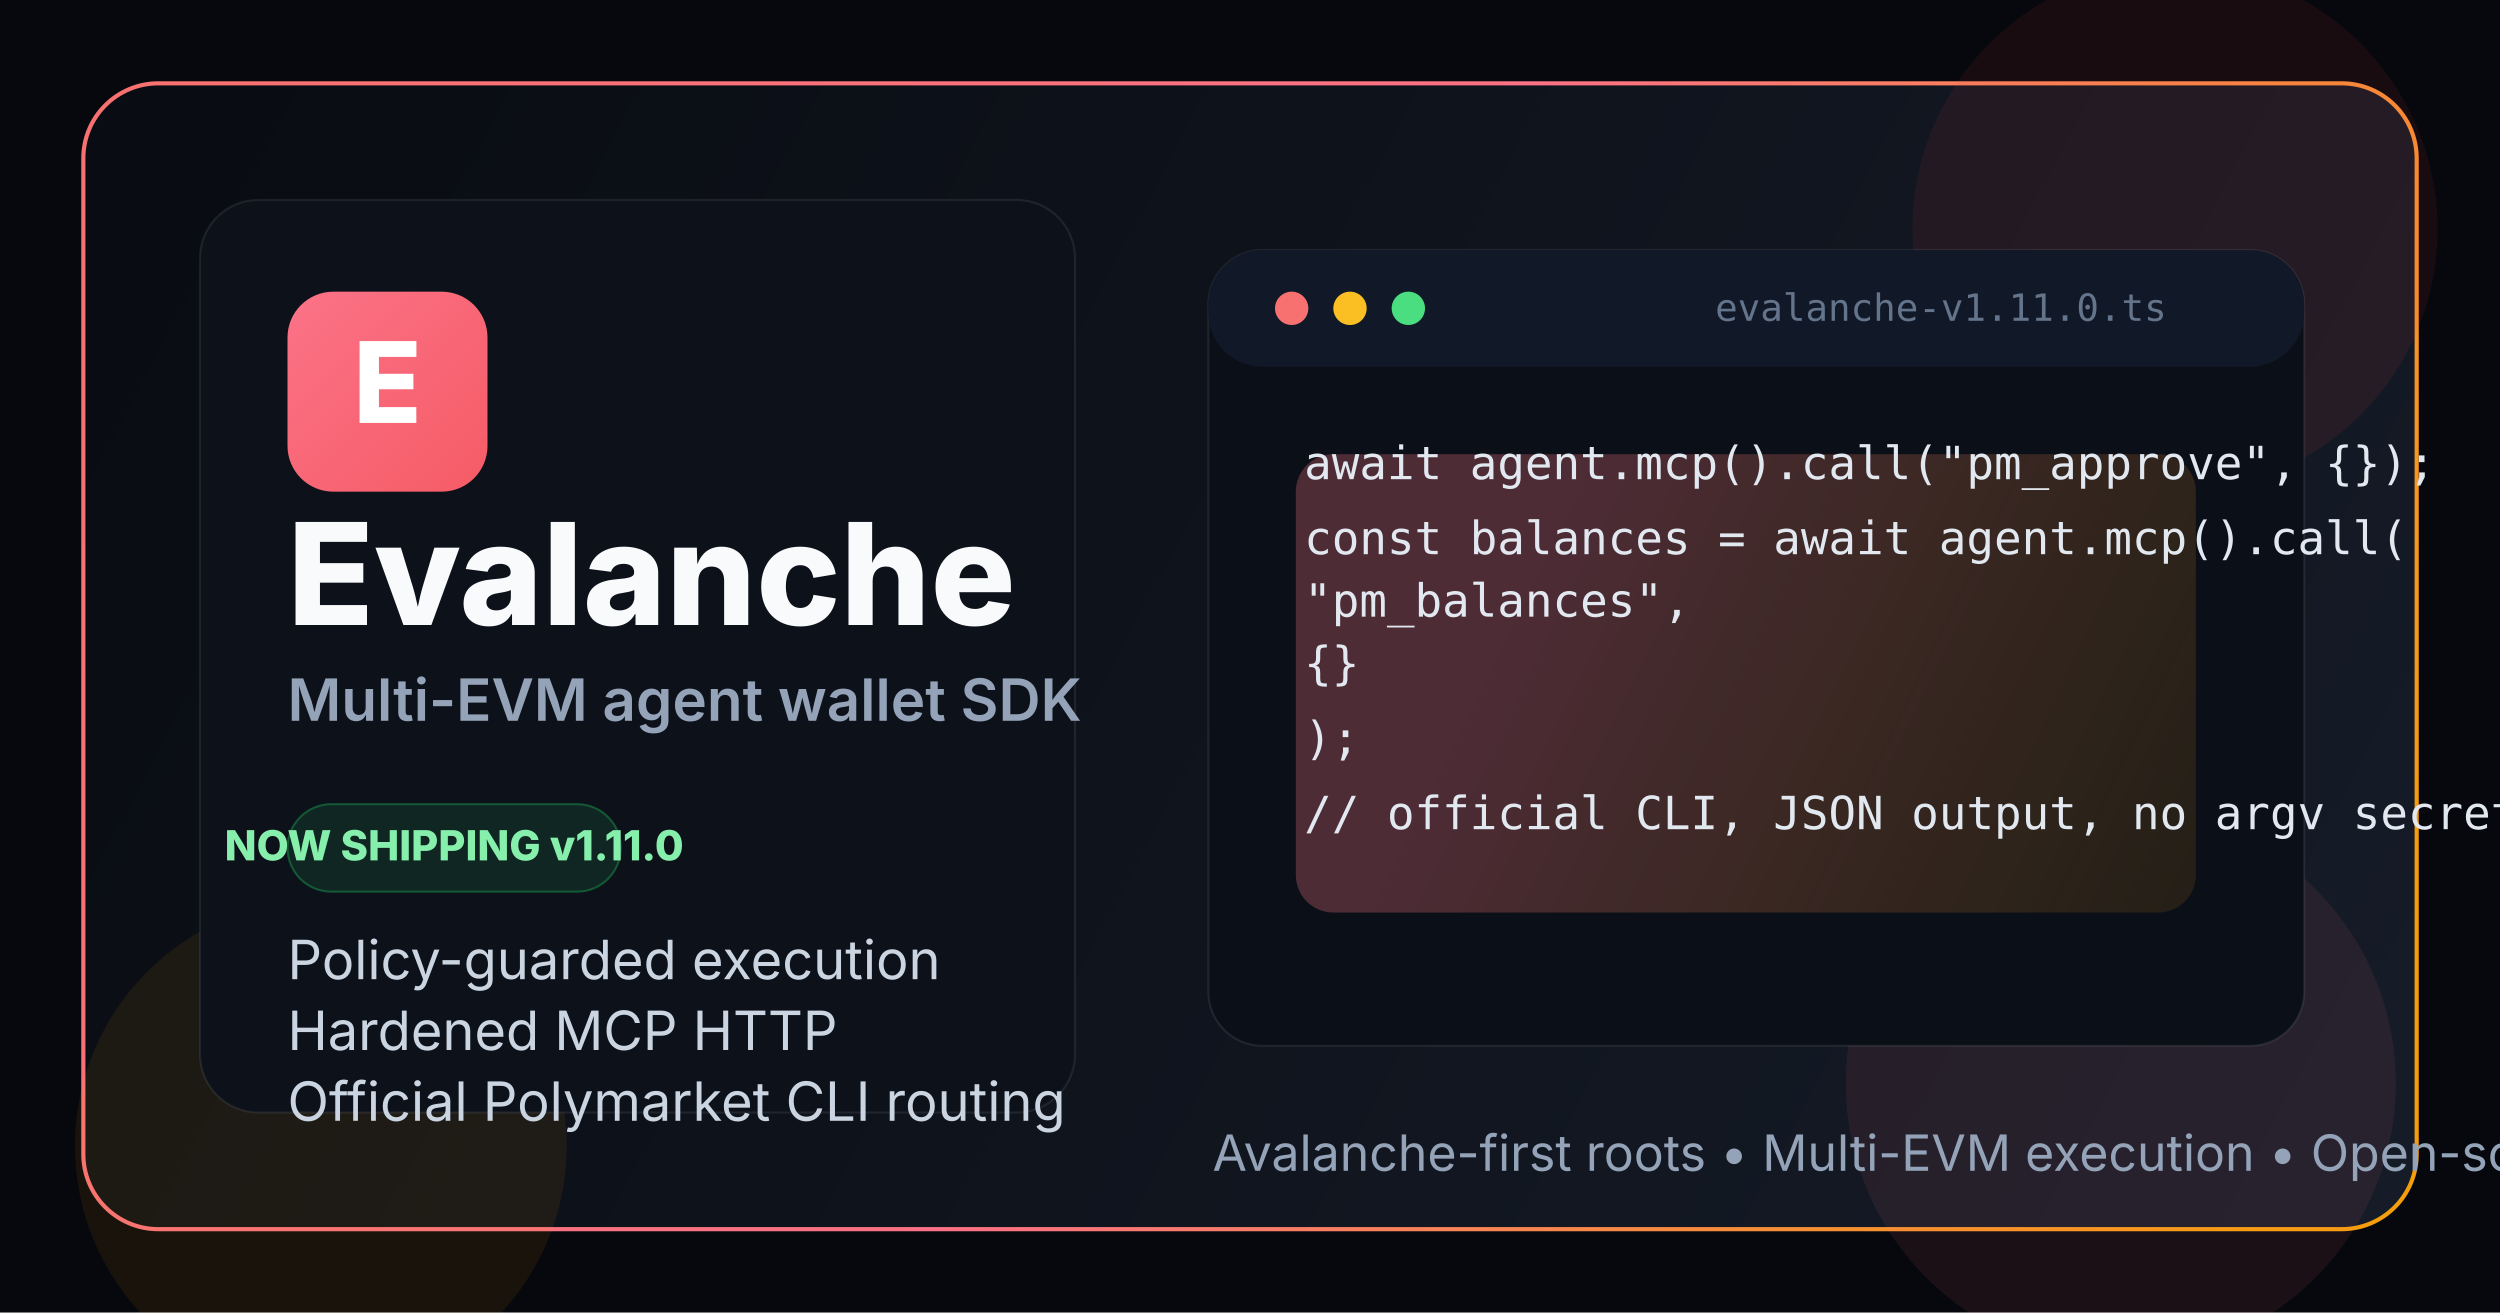
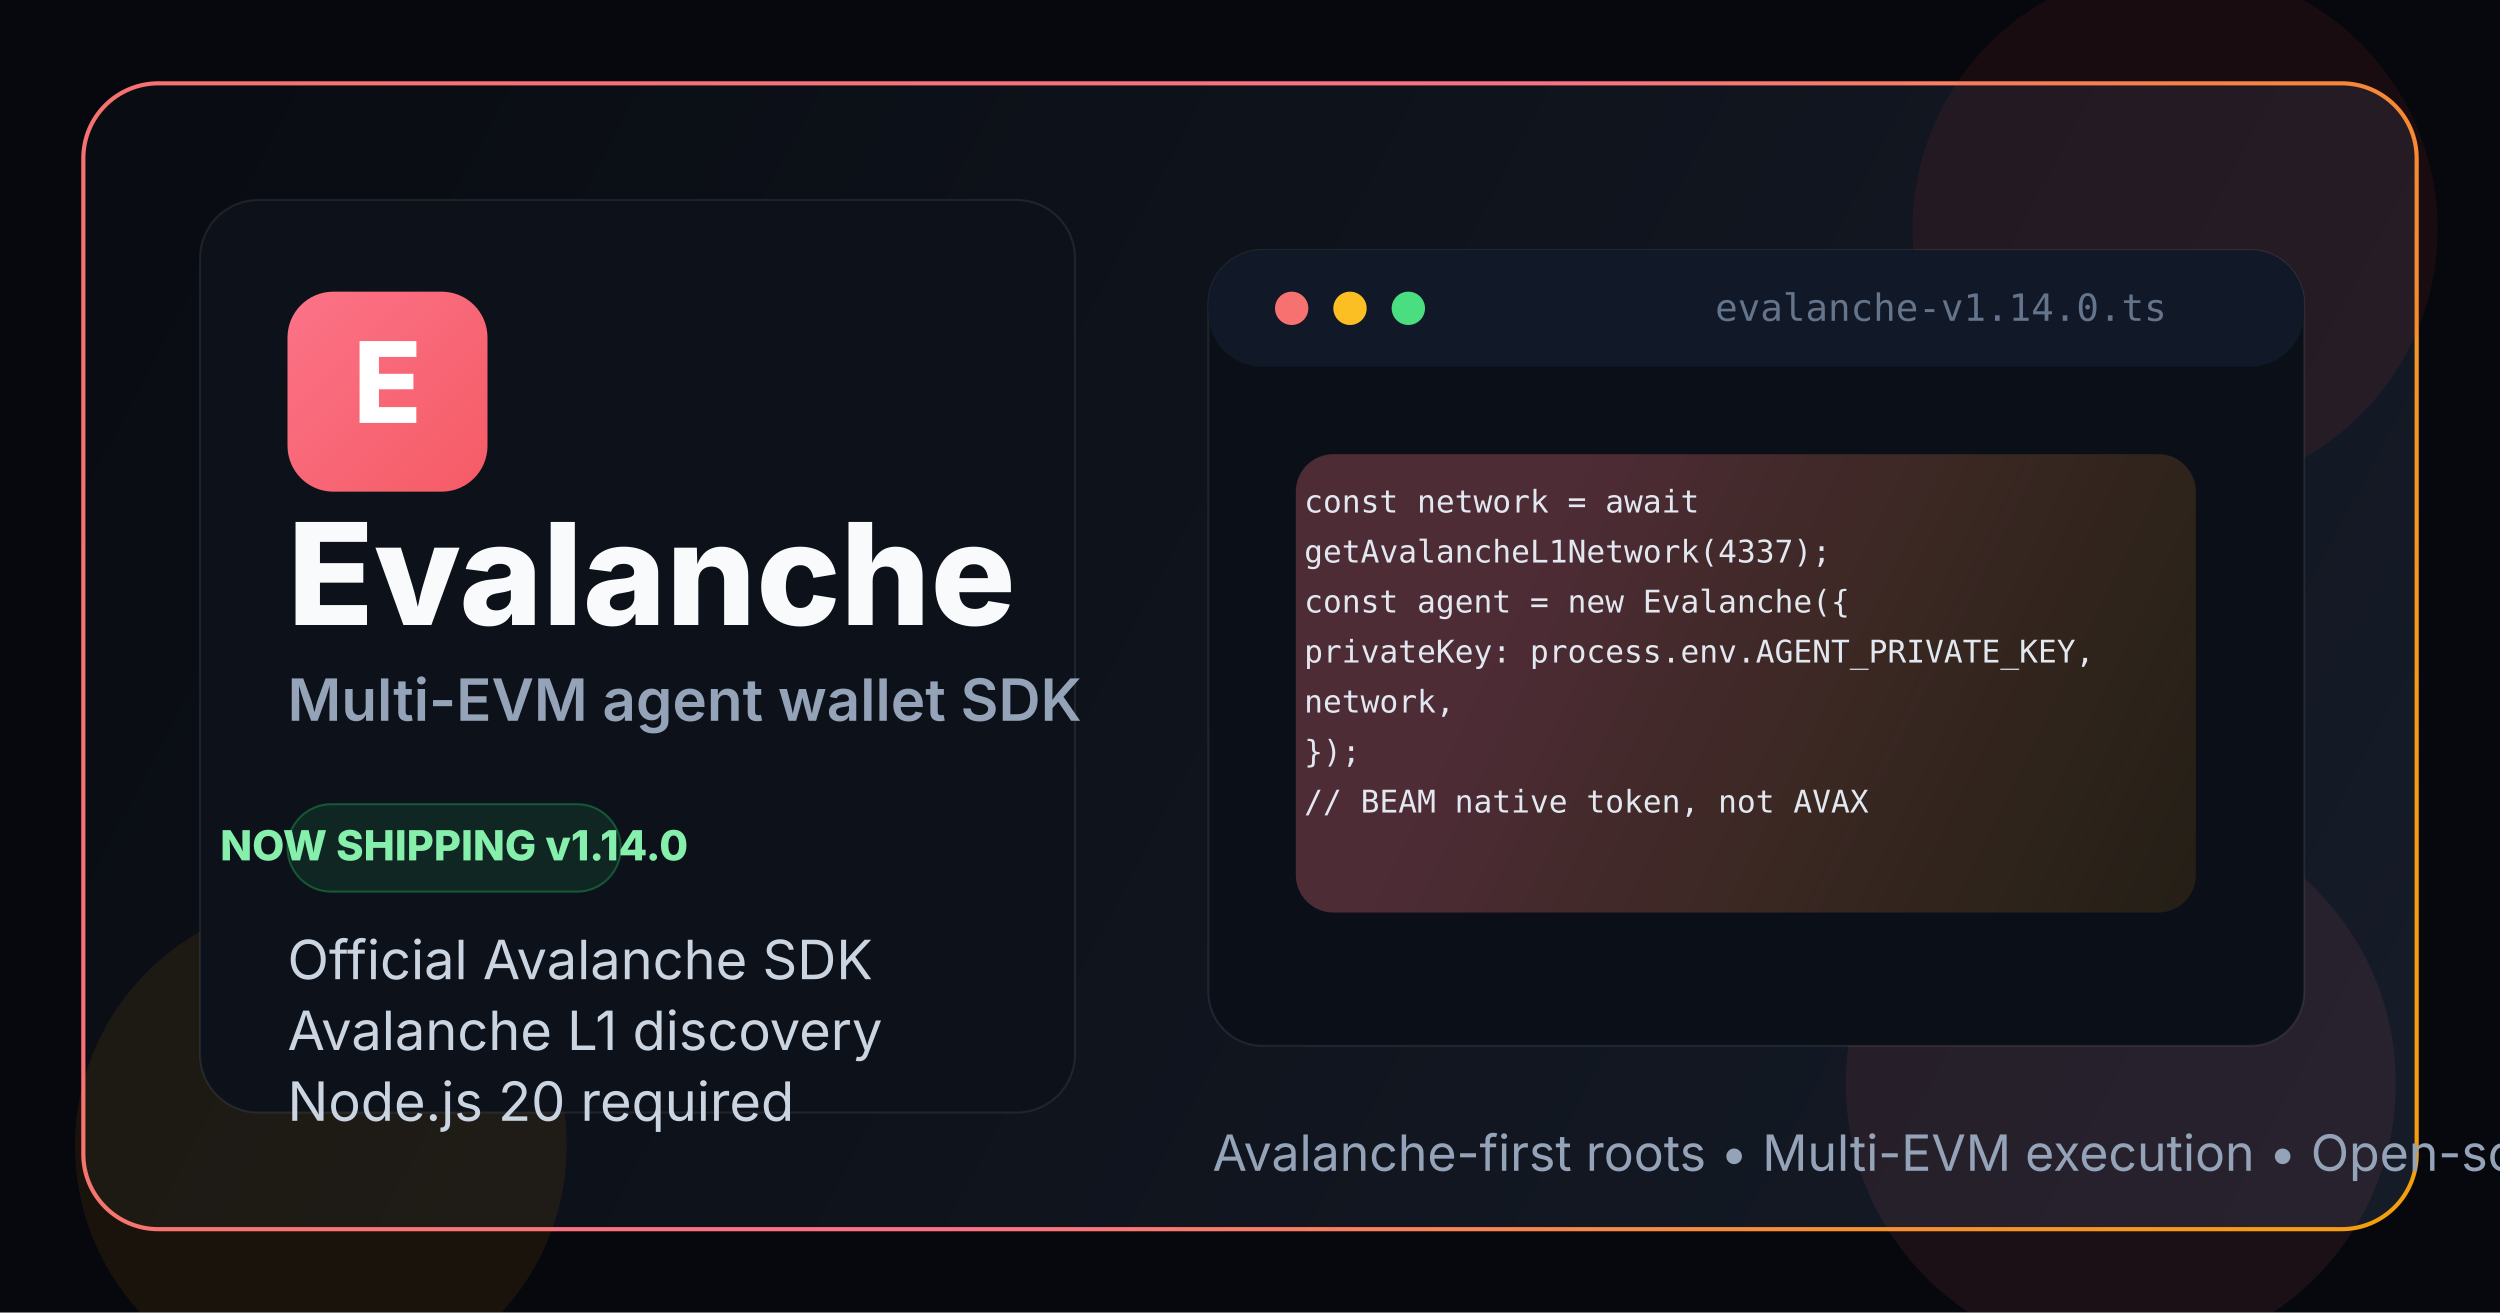
<svg xmlns="http://www.w3.org/2000/svg" width="1200" height="630" viewBox="0 0 1200 630" fill="none">
  <defs>
    <linearGradient id="bg" x1="88" y1="44" x2="1110" y2="586" gradientUnits="userSpaceOnUse">
      <stop stop-color="#090C12" />
      <stop offset="1" stop-color="#151B27" />
    </linearGradient>
    <linearGradient id="frame" x1="98" y1="58" x2="1092" y2="576" gradientUnits="userSpaceOnUse">
      <stop stop-color="#F87171" />
      <stop offset="0.5" stop-color="#FB7185" />
      <stop offset="1" stop-color="#F59E0B" />
    </linearGradient>
    <linearGradient id="logoFill" x1="172" y1="120" x2="356" y2="304" gradientUnits="userSpaceOnUse">
      <stop stop-color="#FB7185" />
      <stop offset="1" stop-color="#EF4444" />
    </linearGradient>
    <linearGradient id="codeGlow" x1="708" y1="322" x2="1042" y2="486" gradientUnits="userSpaceOnUse">
      <stop stop-color="#FB7185" stop-opacity="0.28" />
      <stop offset="1" stop-color="#F59E0B" stop-opacity="0.1" />
    </linearGradient>
  </defs>
  <rect width="1200" height="630" fill="#06080D" />
  <rect x="40" y="40" width="1120" height="550" rx="36" fill="url(#bg)" stroke="url(#frame)" stroke-width="2" />
  <circle cx="1044" cy="110" r="126" fill="#EF4444" fill-opacity="0.08" />
  <circle cx="154" cy="550" r="118" fill="#F59E0B" fill-opacity="0.08" />
  <circle cx="1018" cy="520" r="132" fill="#FB7185" fill-opacity="0.08" />
  <rect x="96" y="96" width="420" height="438" rx="28" fill="#0C111A" stroke="rgba(255,255,255,0.08)" />
  <rect x="138" y="140" width="96" height="96" rx="22" fill="url(#logoFill)" />
  <text x="186" y="203" text-anchor="middle" fill="#FFFFFF" font-family="Inter, Arial, sans-serif" font-size="54" font-weight="800">E</text>
  <text x="138" y="300" fill="#F8FAFC" font-family="Inter, Arial, sans-serif" font-size="68" font-weight="800">Evalanche</text>
  <text x="138" y="346" fill="#94A3B8" font-family="Inter, Arial, sans-serif" font-size="28" font-weight="600">Multi-EVM agent wallet SDK</text>
  <rect x="138" y="386" width="160" height="42" rx="21" fill="rgba(34,197,94,0.12)" stroke="rgba(34,197,94,0.35)" />
-   <text x="218" y="413" text-anchor="middle" fill="#86EFAC" font-family="Inter, Arial, sans-serif" font-size="20" font-weight="800">NOW SHIPPING v1.11.0</text>
-   <text x="138" y="470" fill="#CBD5E1" font-family="Inter, Arial, sans-serif" font-size="26">Policy-guarded execution</text>
-   <text x="138" y="504" fill="#CBD5E1" font-family="Inter, Arial, sans-serif" font-size="26">Hardened MCP HTTP</text>
-   <text x="138" y="538" fill="#CBD5E1" font-family="Inter, Arial, sans-serif" font-size="26">Official Polymarket CLI routing</text>
+   <text x="218" y="413" text-anchor="middle" fill="#86EFAC" font-family="Inter, Arial, sans-serif" font-size="20" font-weight="800">NOW SHIPPING v1.14.0</text>
+   <text x="138" y="470" fill="#CBD5E1" font-family="Inter, Arial, sans-serif" font-size="26">Official Avalanche SDK</text>
+   <text x="138" y="504" fill="#CBD5E1" font-family="Inter, Arial, sans-serif" font-size="26">Avalanche L1 discovery</text>
+   <text x="138" y="538" fill="#CBD5E1" font-family="Inter, Arial, sans-serif" font-size="26">Node.js 20 required</text>
  <rect x="580" y="120" width="526" height="382" rx="26" fill="#0B1018" stroke="rgba(255,255,255,0.08)" />
  <rect x="580" y="120" width="526" height="56" rx="26" fill="#111827" />
  <circle cx="620" cy="148" r="8" fill="#F87171" />
  <circle cx="648" cy="148" r="8" fill="#FBBF24" />
  <circle cx="676" cy="148" r="8" fill="#4ADE80" />
-   <text x="1040" y="154" text-anchor="end" fill="#64748B" font-family="JetBrains Mono, monospace" font-size="18">evalanche-v1.11.0.ts</text>
+   <text x="1040" y="154" text-anchor="end" fill="#64748B" font-family="JetBrains Mono, monospace" font-size="18">evalanche-v1.14.0.ts</text>
  <rect x="622" y="218" width="432" height="220" rx="18" fill="url(#codeGlow)" />
-   <text x="626" y="230" fill="#E2E8F0" font-family="JetBrains Mono, monospace" font-size="22">
-     <tspan x="626" dy="0">await agent.mcp().call("pm_approve", {});</tspan>
-     <tspan x="626" dy="36">const balances = await agent.mcp().call(</tspan>
-     <tspan x="626" dy="30">  "pm_balances",</tspan>
-     <tspan x="626" dy="30">  {}</tspan>
-     <tspan x="626" dy="36">);</tspan>
-     <tspan x="626" dy="36">// official CLI, JSON output, no argv secrets</tspan>
+   <text x="626" y="246" fill="#E2E8F0" font-family="JetBrains Mono, monospace" font-size="15">
+     <tspan x="626" dy="0">const network = await</tspan>
+     <tspan x="626" dy="24">  getAvalancheL1Network(4337);</tspan>
+     <tspan x="626" dy="24">const agent = new Evalanche({</tspan>
+     <tspan x="626" dy="24">  privateKey: process.env.AGENT_PRIVATE_KEY,</tspan>
+     <tspan x="626" dy="24">  network,</tspan>
+     <tspan x="626" dy="24">});</tspan>
+     <tspan x="626" dy="24">// BEAM native token, not AVAX</tspan>
  </text>
  <text x="582" y="562" fill="#94A3B8" font-family="Inter, Arial, sans-serif" font-size="24">Avalanche-first roots • Multi-EVM execution • Open-source infra</text>
</svg>
